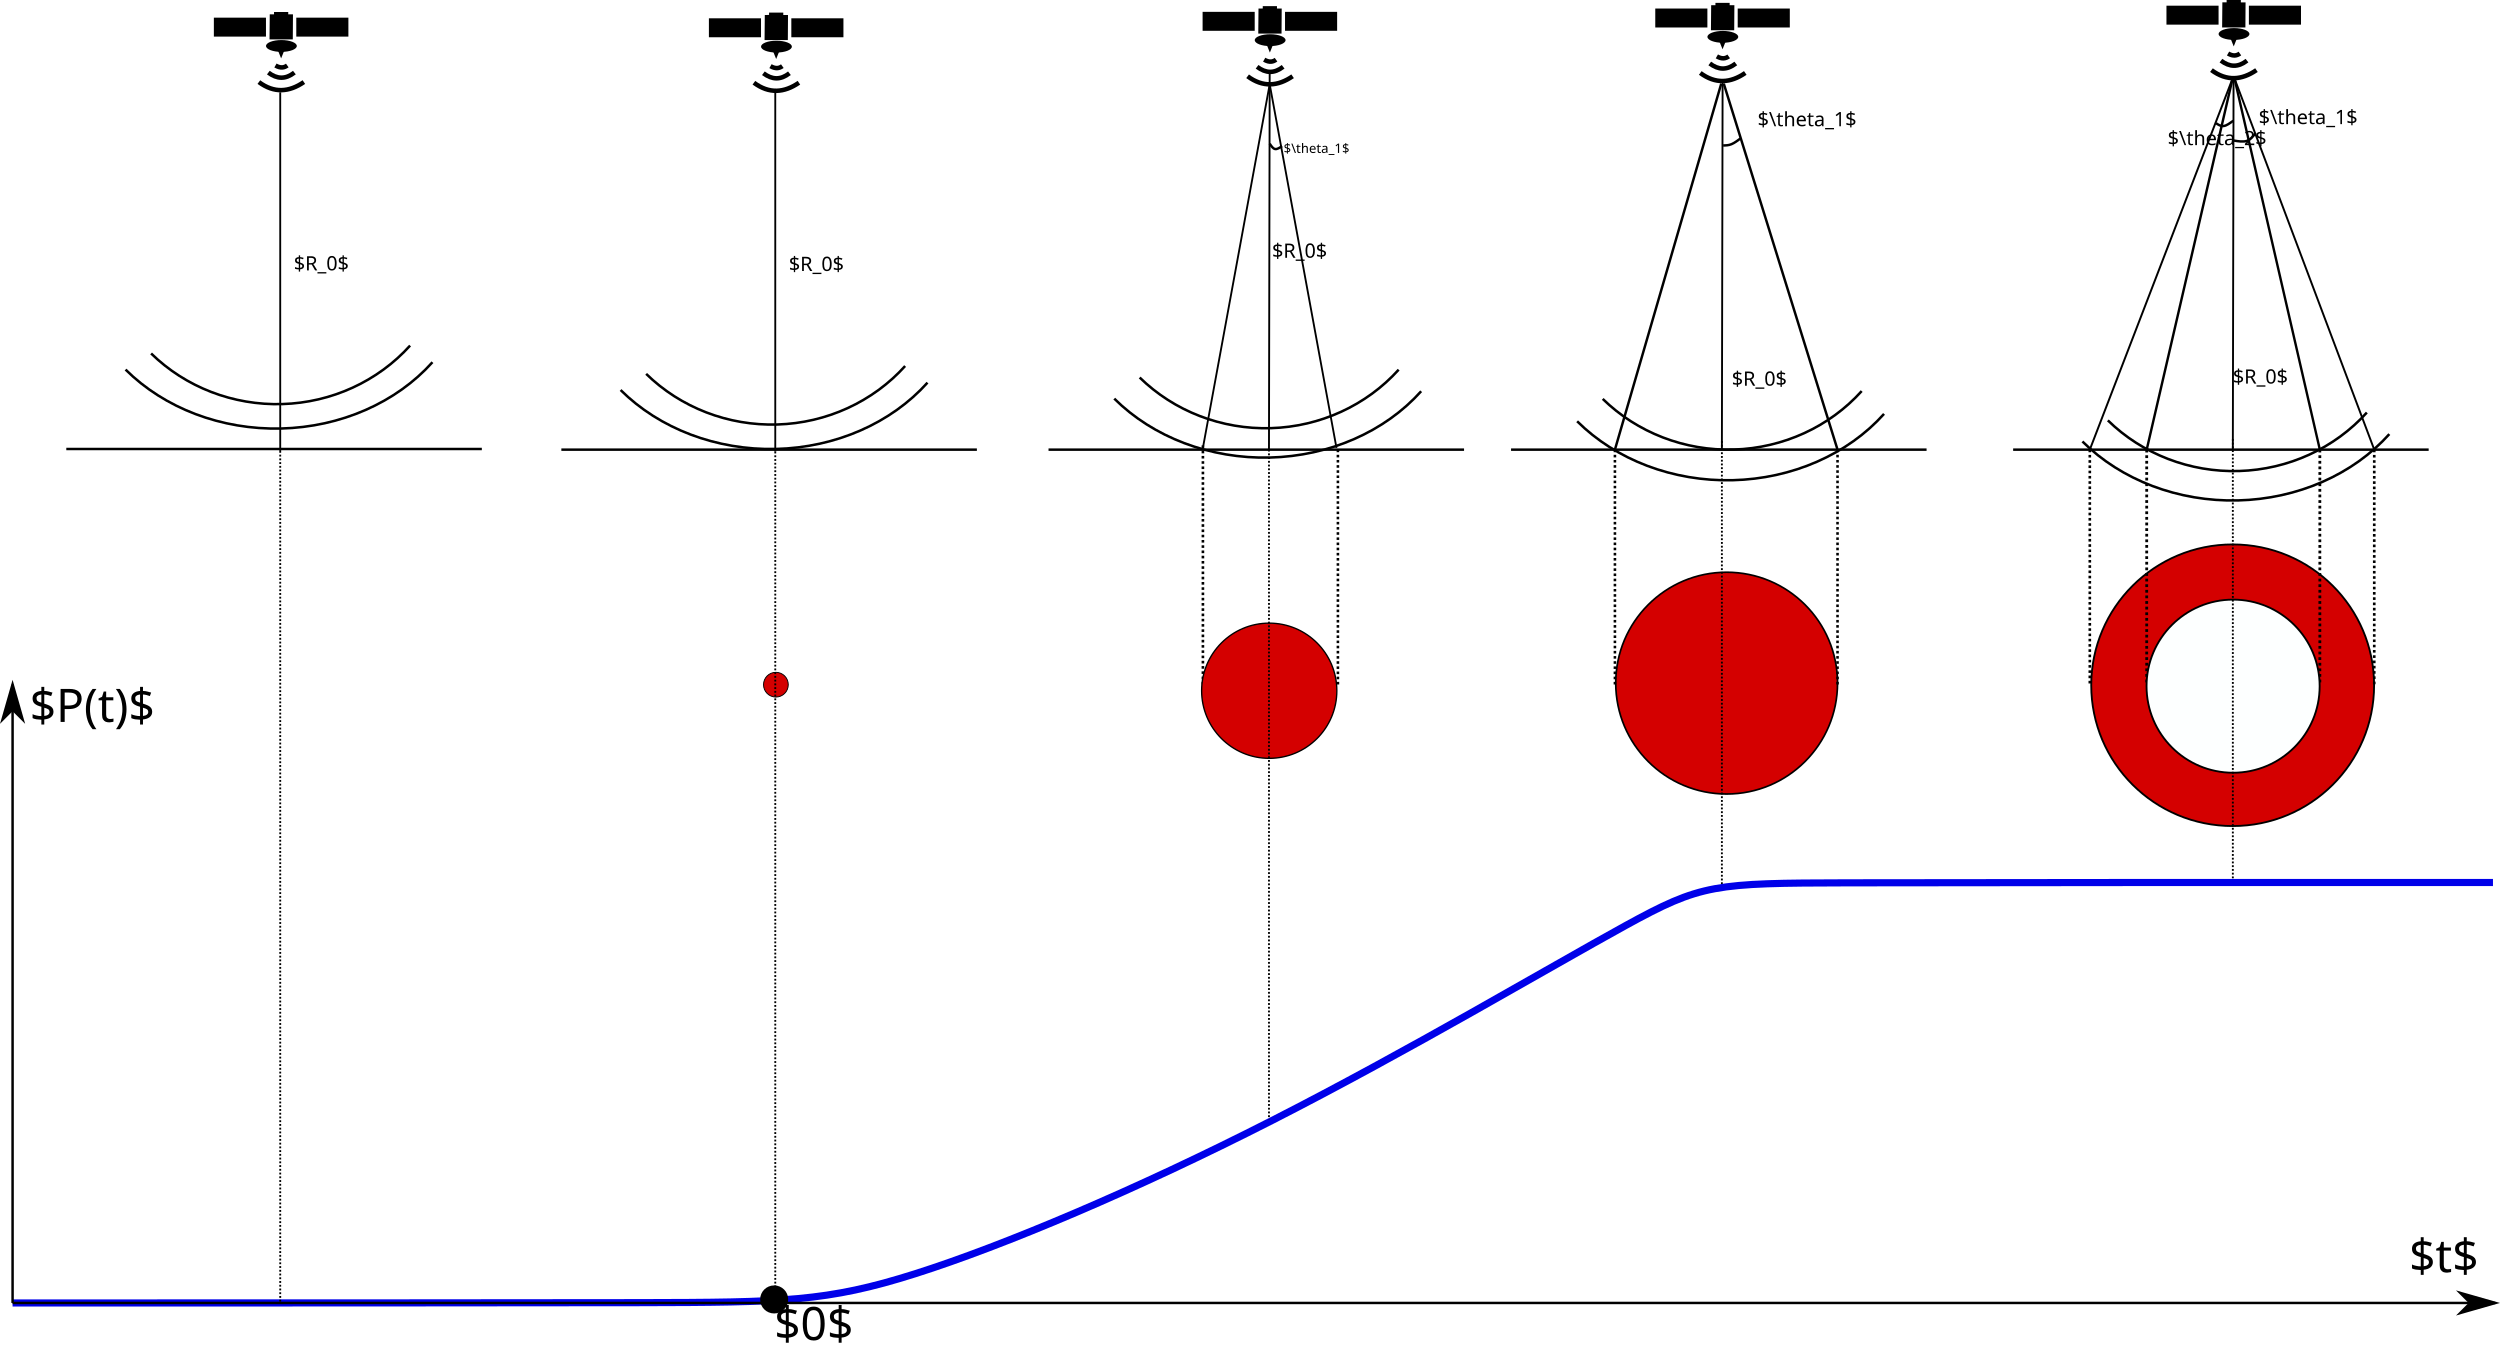
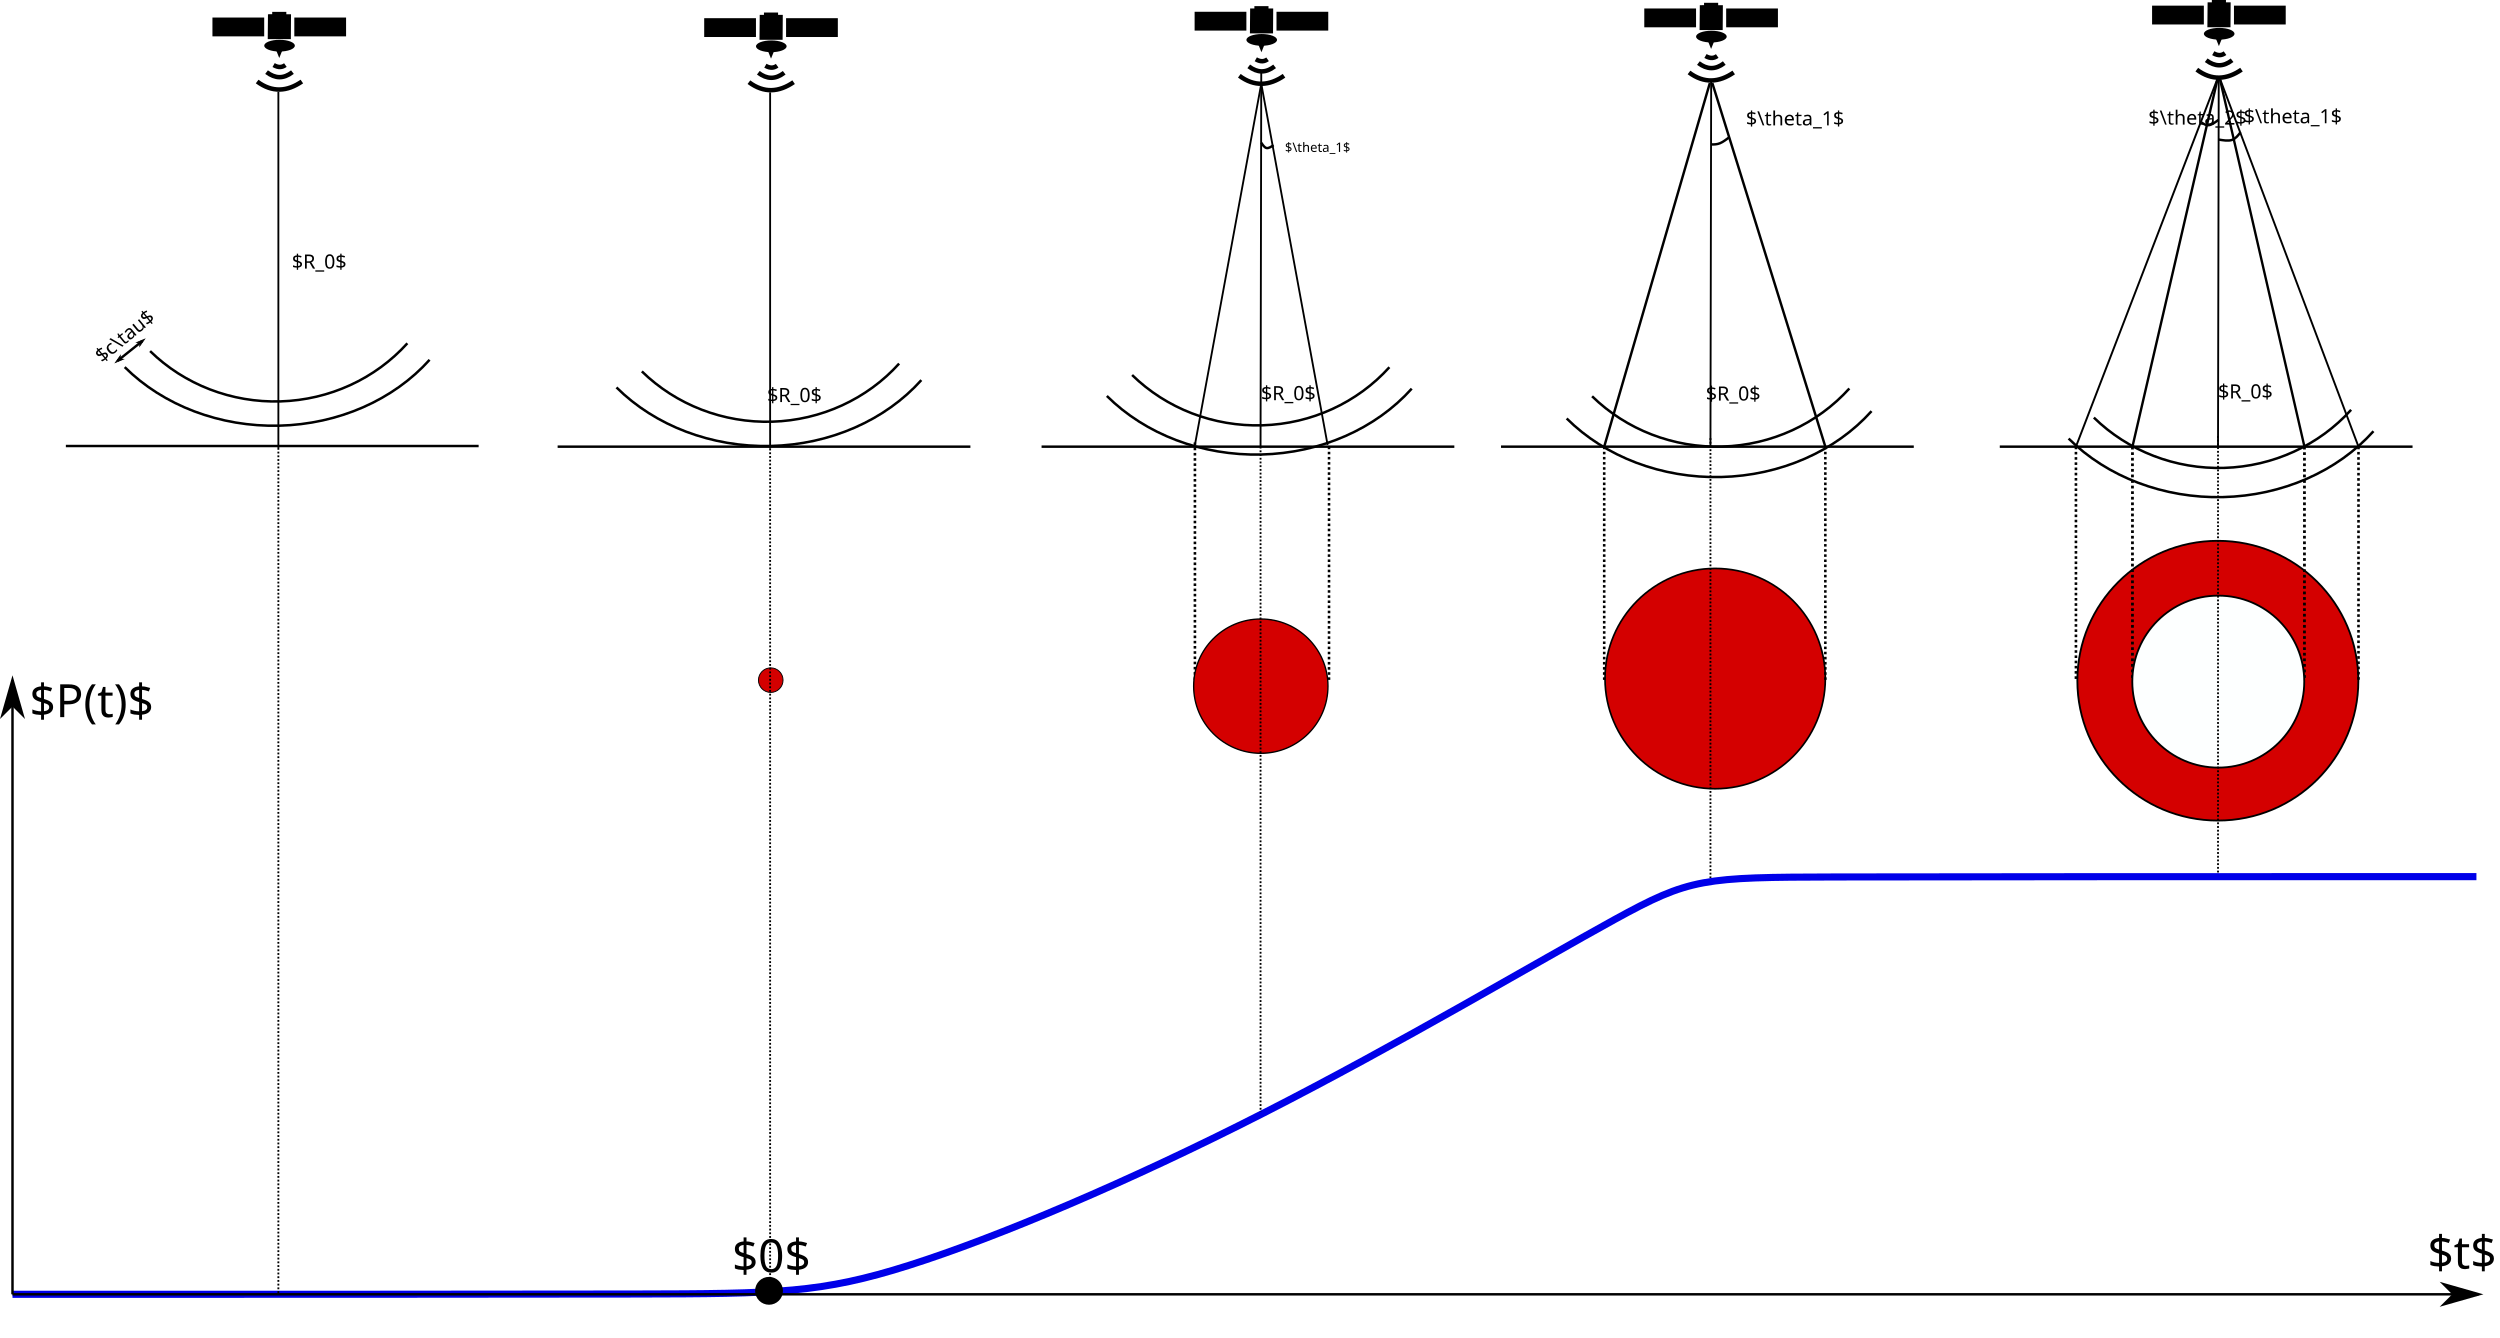
- <svg xmlns="http://www.w3.org/2000/svg" width="267.432mm" height="144.22mm" viewBox="0 0 267.432 144.22" version="1.1" id="svg7395">
+ <svg xmlns="http://www.w3.org/2000/svg" width="269.219mm" height="144.076mm" viewBox="0 0 269.219 144.076" version="1.1" id="svg7395">
  <defs id="defs7389">
    <marker style="overflow:visible" id="marker19065" refX="0" refY="0" orient="auto">
      <path transform="matrix(-0.8,0,0,-0.8,-10,0)" style="fill:#000000;fill-opacity:1;fill-rule:evenodd;stroke:#000000;stroke-width:1pt;stroke-opacity:1" d="M 0,0 5,-5 -12.5,0 5,5 Z" id="path19063" />
    </marker>
    <marker orient="auto" refY="0" refX="0" id="Arrow1Lend" style="overflow:visible">
      <path id="path1038" d="M 0,0 5,-5 -12.5,0 5,5 Z" style="fill:#000000;fill-opacity:1;fill-rule:evenodd;stroke:#000000;stroke-width:1pt;stroke-opacity:1" transform="matrix(-0.8,0,0,-0.8,-10,0)" />
    </marker>
    <marker orient="auto" refY="0" refX="0" id="Arrow1Lstart" style="overflow:visible">
      <path id="path1035" d="M 0,0 5,-5 -12.5,0 5,5 Z" style="fill:#000000;fill-opacity:1;fill-rule:evenodd;stroke:#000000;stroke-width:1pt;stroke-opacity:1" transform="matrix(0.8,0,0,0.8,10,0)" />
    </marker>
    <marker orient="auto" refY="0" refX="0" id="marker7275" style="overflow:visible">
      <path id="path7273" d="M 0,0 5,-5 -12.5,0 5,5 Z" style="fill:#000000;fill-opacity:1;fill-rule:evenodd;stroke:#000000;stroke-width:1pt;stroke-opacity:1" transform="matrix(0.2,0,0,0.2,1.2,0)" />
    </marker>
    <marker orient="auto" refY="0" refX="0" id="marker7321" style="overflow:visible">
      <path id="path7319" d="M 0,0 5,-5 -12.5,0 5,5 Z" style="fill:#000000;fill-opacity:1;fill-rule:evenodd;stroke:#000000;stroke-width:1pt;stroke-opacity:1" transform="matrix(-0.2,0,0,-0.2,-1.2,0)" />
    </marker>
    <marker orient="auto" refY="0" refX="0" id="Arrow1Sstart" style="overflow:visible">
      <path id="path4575" d="M 0,0 5,-5 -12.5,0 5,5 Z" style="fill:#000000;fill-opacity:1;fill-rule:evenodd;stroke:#000000;stroke-width:1pt;stroke-opacity:1" transform="matrix(0.2,0,0,0.2,1.2,0)" />
    </marker>
    <marker orient="auto" refY="0" refX="0" id="Arrow1Send" style="overflow:visible">
      <path id="path4578" d="M 0,0 5,-5 -12.5,0 5,5 Z" style="fill:#000000;fill-opacity:1;fill-rule:evenodd;stroke:#000000;stroke-width:1pt;stroke-opacity:1" transform="matrix(-0.2,0,0,-0.2,-1.2,0)" />
    </marker>
    <marker orient="auto" refY="0" refX="0" id="Arrow1Sstart-7" style="overflow:visible">
      <path id="path4575-5" d="M 0,0 5,-5 -12.5,0 5,5 Z" style="fill:#000000;fill-opacity:1;fill-rule:evenodd;stroke:#000000;stroke-width:1pt;stroke-opacity:1" transform="matrix(0.2,0,0,0.2,1.2,0)" />
    </marker>
    <marker orient="auto" refY="0" refX="0" id="Arrow1Send-9" style="overflow:visible">
      <path id="path4578-6" d="M 0,0 5,-5 -12.5,0 5,5 Z" style="fill:#000000;fill-opacity:1;fill-rule:evenodd;stroke:#000000;stroke-width:1pt;stroke-opacity:1" transform="matrix(-0.2,0,0,-0.2,-1.2,0)" />
    </marker>
    <marker orient="auto" refY="0" refX="0" id="marker7275-7" style="overflow:visible">
      <path id="path7273-2" d="M 0,0 5,-5 -12.5,0 5,5 Z" style="fill:#000000;fill-opacity:1;fill-rule:evenodd;stroke:#000000;stroke-width:1pt;stroke-opacity:1" transform="matrix(0.2,0,0,0.2,1.2,0)" />
    </marker>
    <marker orient="auto" refY="0" refX="0" id="marker7321-2" style="overflow:visible">
      <path id="path7319-3" d="M 0,0 5,-5 -12.5,0 5,5 Z" style="fill:#000000;fill-opacity:1;fill-rule:evenodd;stroke:#000000;stroke-width:1pt;stroke-opacity:1" transform="matrix(-0.2,0,0,-0.2,-1.2,0)" />
    </marker>
    <marker orient="auto" refY="0" refX="0" id="Arrow1Sstart-6" style="overflow:visible">
      <path id="path4575-4" d="M 0,0 5,-5 -12.5,0 5,5 Z" style="fill:#000000;fill-opacity:1;fill-rule:evenodd;stroke:#000000;stroke-width:1pt;stroke-opacity:1" transform="matrix(0.2,0,0,0.2,1.2,0)" />
    </marker>
    <marker orient="auto" refY="0" refX="0" id="Arrow1Send-4" style="overflow:visible">
      <path id="path4578-9" d="M 0,0 5,-5 -12.5,0 5,5 Z" style="fill:#000000;fill-opacity:1;fill-rule:evenodd;stroke:#000000;stroke-width:1pt;stroke-opacity:1" transform="matrix(-0.2,0,0,-0.2,-1.2,0)" />
    </marker>
    <marker orient="auto" refY="0" refX="0" id="Arrow1Sstart-6-4" style="overflow:visible">
      <path id="path4575-4-9" d="M 0,0 5,-5 -12.5,0 5,5 Z" style="fill:#000000;fill-opacity:1;fill-rule:evenodd;stroke:#000000;stroke-width:1pt;stroke-opacity:1" transform="matrix(0.2,0,0,0.2,1.2,0)" />
    </marker>
    <marker orient="auto" refY="0" refX="0" id="Arrow1Send-4-9" style="overflow:visible">
      <path id="path4578-9-9" d="M 0,0 5,-5 -12.5,0 5,5 Z" style="fill:#000000;fill-opacity:1;fill-rule:evenodd;stroke:#000000;stroke-width:1pt;stroke-opacity:1" transform="matrix(-0.2,0,0,-0.2,-1.2,0)" />
    </marker>
  </defs>
  <g id="layer1" transform="translate(20.07575,-114.457)">
    <ellipse style="display:inline;fill:#d40000;fill-opacity:1;stroke:#000000;stroke-width:0.2;stroke-miterlimit:4.2;stroke-dasharray:none;stroke-dashoffset:0;stroke-opacity:1" id="path6637-1-2" cx="218.759" cy="187.759" rx="15.129" ry="15.063" />
    <g style="display:inline" id="g6043" transform="matrix(0.02141258,-0.02141258,0.02141258,0.02141258,210.1062,116.1168)">
      <path id="path5990" d="m 353.5,306.76 -44.778,45.502" />
      <path id="path5992" d="m 309.72,262.98 -46.966,46.24" />
      <path id="path5994" d="M 267.12,218.02 397.27,348.17 349.93,395.51 219.78,265.36 Z" />
      <path id="path5996" d="m 244.64,231.03 -14.2,14.2" />
      <path id="path5998" d="m 178.37,164.77 -14.2,14.2" />
      <g id="g6006" style="fill:none;stroke:#000000;stroke-width:16">
        <path id="path6000" d="m 12.721,285.46 c 9.814,66.54 50.27,100.88 112.41,112.41" />
        <path id="path6002" d="m 60.05,285.46 c 5.472,38.03 25,59.948 65.08,65.08" />
        <path id="path6004" d="m 95.55,285.46 c 5.632,20.687 16.601,27.37 29.581,29.581" />
      </g>
      <path id="path6008" d="m 145.24,240.49 -17.749,41.41 41.41,-17.749" />
      <path id="path6010" d="m 197.7,290.05 c -8.169,8.169 -32.01,-2.426 -53.25,-23.666 -21.241,-21.241 -31.834,-45.08 -23.666,-53.25 8.169,-8.169 32.01,2.426 53.25,23.666 21.241,21.241 31.834,45.08 23.666,53.25 z" />
      <path id="path6012" d="m 209.14,143.46 10.738,10.56 5.829,-5.829 35.498,35.498 -5.917,5.917 11.832,11.832 -63.07,62.21 -58.13,-58.13 z" />
      <path id="path6014" d="m 147.61,100.86 -45.87,45.87" />
      <path id="path6016" d="M 103.83,57.08 58.058,102.582" />
      <path id="path6018" d="M 61.23,12.12 191.38,142.27 144.04,189.61 13.89,59.46 Z" />
    </g>
-     <text xml:space="preserve" style="font-style:normal;font-variant:normal;font-weight:normal;font-stretch:normal;font-size:2.117px;line-height:1.25;font-family:sans-serif;-inkscape-font-specification:'sans-serif, Normal';font-variant-ligatures:normal;font-variant-caps:normal;font-variant-numeric:normal;text-align:start;letter-spacing:0px;word-spacing:0px;writing-mode:lr-tb;text-anchor:start;display:inline;fill:#000000;fill-opacity:1;stroke:none;stroke-width:0.265" x="218.78" y="155.496" id="text6826">
-       <tspan id="tspan6824" x="218.78" y="155.496" style="stroke-width:0.265">$R_0$</tspan>
+     <text xml:space="preserve" style="font-style:normal;font-variant:normal;font-weight:normal;font-stretch:normal;font-size:2.117px;line-height:1.25;font-family:sans-serif;-inkscape-font-specification:'sans-serif, Normal';font-variant-ligatures:normal;font-variant-caps:normal;font-variant-numeric:normal;text-align:start;letter-spacing:0px;word-spacing:0px;writing-mode:lr-tb;text-anchor:start;display:inline;fill:#000000;fill-opacity:1;stroke:none;stroke-width:0.265" x="218.78" y="157.367" id="text6826">
+       <tspan id="tspan6824" x="218.78" y="157.367" style="stroke-width:0.265">$R_0$</tspan>
    </text>
    <path style="display:inline;fill:none;stroke:#000000;stroke-width:0.203;stroke-linecap:butt;stroke-linejoin:miter;stroke-miterlimit:4;stroke-dasharray:none;stroke-opacity:1" d="m 218.777,162.557 c 0.026,-13.247 0.052,-26.494 0.077,-39.741" id="path6820" />
    <path style="fill:none;stroke:#000000;stroke-width:0.282;stroke-linecap:butt;stroke-linejoin:miter;stroke-miterlimit:4;stroke-dasharray:0.282, 0.282;stroke-dashoffset:0;stroke-opacity:1" d="m 233.905,162.557 c 0,8.378 0,16.757 0,25.135" id="path8449" />
    <path style="fill:none;stroke:#000000;stroke-width:0.281;stroke-linecap:butt;stroke-linejoin:miter;stroke-miterlimit:4;stroke-dasharray:0.281, 0.281;stroke-dashoffset:0;stroke-opacity:1" d="m 203.477,162.557 c 0,8.378 0,16.757 0,25.135" id="path8449-9" />
    <path style="fill:none;stroke:#000000;stroke-width:0.208;stroke-linecap:butt;stroke-linejoin:miter;stroke-miterlimit:4;stroke-dasharray:none;stroke-opacity:1" d="m 218.95,122.839 c 4.993,13.262 9.969,26.479 14.954,39.718" id="path8495" />
    <path style="fill:none;stroke:#000000;stroke-width:0.21;stroke-linecap:butt;stroke-linejoin:miter;stroke-miterlimit:4;stroke-dasharray:none;stroke-opacity:1" d="m 203.477,162.557 c 5.094,-13.24 10.187,-26.479 15.28,-39.718" id="path8499" />
    <circle style="opacity:0.028;fill:#8b0000;fill-opacity:1;stroke:#ff0000;stroke-width:1;stroke-miterlimit:4;stroke-dasharray:1, 1;stroke-dashoffset:0;stroke-opacity:1;marker-start:none" id="path963" cx="0" cy="0" transform="matrix(0.2645833,0,0,0.2645833,56.9799,109.2185)" r="0" />
    <rect style="opacity:0.028;fill:#8b0000;fill-opacity:1;stroke:#000000;stroke-width:1;stroke-miterlimit:4;stroke-dasharray:1, 1;stroke-dashoffset:0;stroke-opacity:1;marker-start:none" id="rect965" width="0" height="0" x="0" y="0" transform="matrix(0.2645833,0,0,0.2645833,56.9799,109.2185)" />
    <text xml:space="preserve" style="font-style:normal;font-variant:normal;font-weight:normal;font-stretch:normal;font-size:2.117px;line-height:1.25;font-family:sans-serif;-inkscape-font-specification:'sans-serif, Normal';font-variant-ligatures:normal;font-variant-caps:normal;font-variant-numeric:normal;font-feature-settings:normal;text-align:start;letter-spacing:0px;word-spacing:0px;writing-mode:lr-tb;text-anchor:start;fill:#000000;fill-opacity:1;stroke:none;stroke-width:0.265" x="221.542" y="127.736" id="text971">
      <tspan id="tspan969" x="221.542" y="127.736" style="stroke-width:0.265">$\theta_1$</tspan>
    </text>
    <path style="fill:none;stroke:#000000;stroke-width:0.3;stroke-linecap:butt;stroke-linejoin:miter;stroke-miterlimit:4;stroke-dasharray:0.3, 0.3;stroke-dashoffset:0;stroke-opacity:1" d="m 209.563,162.557 c 0,8.378 0,16.757 0,25.135" id="path8449-6" />
    <path style="fill:none;stroke:#000000;stroke-width:0.3;stroke-linecap:butt;stroke-linejoin:miter;stroke-miterlimit:4;stroke-dasharray:0.3, 0.3;stroke-dashoffset:0;stroke-opacity:1" d="m 228.084,162.557 c 0,8.378 0,16.757 0,25.135" id="path8449-5" />
    <circle style="display:inline;fill:#fdffff;fill-opacity:1;stroke:#000000;stroke-width:0.2;stroke-miterlimit:4;stroke-dasharray:none;stroke-dashoffset:0;stroke-opacity:1" id="path6637-1" cx="218.805" cy="187.859" r="9.259" />
    <path style="fill:none;stroke:#000000;stroke-width:0.256;stroke-linecap:butt;stroke-linejoin:miter;stroke-miterlimit:4;stroke-dasharray:none;stroke-opacity:1" d="m 228.084,162.557 -9.133,-39.718" id="path3708" />
    <path style="fill:none;stroke:#000000;stroke-width:0.26;stroke-linecap:butt;stroke-linejoin:miter;stroke-miterlimit:4;stroke-dasharray:none;stroke-opacity:1" d="m 209.563,162.557 9.195,-39.718" id="path3710" />
-     <text xml:space="preserve" style="font-style:normal;font-variant:normal;font-weight:normal;font-stretch:normal;font-size:2.117px;line-height:1.25;font-family:sans-serif;-inkscape-font-specification:'sans-serif, Normal';font-variant-ligatures:normal;font-variant-caps:normal;font-variant-numeric:normal;font-feature-settings:normal;text-align:start;letter-spacing:0px;word-spacing:0px;writing-mode:lr-tb;text-anchor:start;fill:#000000;fill-opacity:1;stroke:none;stroke-width:0.265" x="211.803" y="129.988" id="text3718">
-       <tspan id="tspan3716" x="211.803" y="129.988" style="stroke-width:0.265">$\theta_2$</tspan>
+     <text xml:space="preserve" style="font-style:normal;font-variant:normal;font-weight:normal;font-stretch:normal;font-size:2.117px;line-height:1.25;font-family:sans-serif;-inkscape-font-specification:'sans-serif, Normal';font-variant-ligatures:normal;font-variant-caps:normal;font-variant-numeric:normal;font-feature-settings:normal;text-align:start;letter-spacing:0px;word-spacing:0px;writing-mode:lr-tb;text-anchor:start;fill:#000000;fill-opacity:1;stroke:none;stroke-width:0.265" x="211.274" y="127.872" id="text3718">
+       <tspan id="tspan3716" x="211.274" y="127.872" style="stroke-width:0.265">$\theta_2$</tspan>
    </text>
    <g style="display:inline" id="g6043-0" transform="matrix(0.02141258,-0.02141258,0.02141258,0.02141258,155.423,116.4216)">
      <path id="path5990-0" d="m 353.5,306.76 -44.778,45.502" />
      <path id="path5992-5" d="m 309.72,262.98 -46.966,46.24" />
      <path id="path5994-5" d="M 267.12,218.02 397.27,348.17 349.93,395.51 219.78,265.36 Z" />
      <path id="path5996-6" d="m 244.64,231.03 -14.2,14.2" />
      <path id="path5998-4" d="m 178.37,164.77 -14.2,14.2" />
      <g id="g6006-1" style="fill:none;stroke:#000000;stroke-width:16">
        <path id="path6000-9" d="m 12.721,285.46 c 9.814,66.54 50.27,100.88 112.41,112.41" />
        <path id="path6002-6" d="m 60.05,285.46 c 5.472,38.03 25,59.948 65.08,65.08" />
        <path id="path6004-8" d="m 95.55,285.46 c 5.632,20.687 16.601,27.37 29.581,29.581" />
      </g>
      <path id="path6008-3" d="m 145.24,240.49 -17.749,41.41 41.41,-17.749" />
      <path id="path6010-5" d="m 197.7,290.05 c -8.169,8.169 -32.01,-2.426 -53.25,-23.666 -21.241,-21.241 -31.834,-45.08 -23.666,-53.25 8.169,-8.169 32.01,2.426 53.25,23.666 21.241,21.241 31.834,45.08 23.666,53.25 z" />
      <path id="path6012-7" d="m 209.14,143.46 10.738,10.56 5.829,-5.829 35.498,35.498 -5.917,5.917 11.832,11.832 -63.07,62.21 -58.13,-58.13 z" />
      <path id="path6014-5" d="m 147.61,100.86 -45.87,45.87" />
      <path id="path6016-0" d="M 103.83,57.08 58.058,102.582" />
      <path id="path6018-7" d="M 61.23,12.12 191.38,142.27 144.04,189.61 13.89,59.46 Z" />
    </g>
-     <text xml:space="preserve" style="font-style:normal;font-variant:normal;font-weight:normal;font-stretch:normal;font-size:2.117px;line-height:1.25;font-family:sans-serif;-inkscape-font-specification:'sans-serif, Normal';font-variant-ligatures:normal;font-variant-caps:normal;font-variant-numeric:normal;text-align:start;letter-spacing:0px;word-spacing:0px;writing-mode:lr-tb;text-anchor:start;display:inline;fill:#000000;fill-opacity:1;stroke:none;stroke-width:0.265" x="165.18" y="155.72" id="text6826-8">
-       <tspan id="tspan6824-1" x="165.18" y="155.72" style="stroke-width:0.265">$R_0$</tspan>
+     <text xml:space="preserve" style="font-style:normal;font-variant:normal;font-weight:normal;font-stretch:normal;font-size:2.117px;line-height:1.25;font-family:sans-serif;-inkscape-font-specification:'sans-serif, Normal';font-variant-ligatures:normal;font-variant-caps:normal;font-variant-numeric:normal;text-align:start;letter-spacing:0px;word-spacing:0px;writing-mode:lr-tb;text-anchor:start;display:inline;fill:#000000;fill-opacity:1;stroke:none;stroke-width:0.265" x="163.622" y="157.591" id="text6826-8">
+       <tspan id="tspan6824-1" x="163.622" y="157.591" style="stroke-width:0.265">$R_0$</tspan>
    </text>
    <path style="display:inline;fill:none;stroke:#000000;stroke-width:0.202;stroke-linecap:butt;stroke-linejoin:miter;stroke-miterlimit:4;stroke-dasharray:none;stroke-opacity:1" d="m 164.119,162.557 c 0.026,-13.173 0.052,-26.345 0.077,-39.517" id="path6820-1" />
    <circle style="display:inline;fill:#d40000;fill-opacity:1;stroke:#000000;stroke-width:0.182;stroke-miterlimit:4;stroke-dasharray:none;stroke-dashoffset:0;stroke-opacity:1" id="path6637-8" cy="187.533" cx="164.627" r="11.863" />
    <text xml:space="preserve" style="font-style:normal;font-variant:normal;font-weight:normal;font-stretch:normal;font-size:2.117px;line-height:1.25;font-family:sans-serif;-inkscape-font-specification:'sans-serif, Normal';font-variant-ligatures:normal;font-variant-caps:normal;font-variant-numeric:normal;font-feature-settings:normal;text-align:start;letter-spacing:0px;word-spacing:0px;writing-mode:lr-tb;text-anchor:start;fill:#000000;fill-opacity:1;stroke:none;stroke-width:0.265" x="167.943" y="127.96" id="text971-9">
      <tspan id="tspan969-3" x="167.943" y="127.96" style="stroke-width:0.265">$\theta_1$</tspan>
    </text>
    <path style="display:inline;fill:none;fill-opacity:1;stroke:#000000;stroke-width:0.271;stroke-miterlimit:4;stroke-dasharray:none;stroke-dashoffset:0;stroke-opacity:1" id="path5915-27" d="m 129.543,154.003 a 18.888,18.213 0 0 1 -13.662,6.255 18.888,18.213 0 0 1 -14.042,-5.416" />
    <path style="display:inline;fill:none;fill-opacity:1;stroke:#000000;stroke-width:0.271;stroke-miterlimit:4;stroke-dasharray:none;stroke-dashoffset:0;stroke-opacity:1" id="path5915-7-8" d="m 131.949,156.31 a 21.19,18.213 0 0 1 -16.197,7.093 21.19,18.213 0 0 1 -16.633,-6.305" />
    <g style="display:inline" id="g6043-03" transform="matrix(0.02141258,-0.02141258,0.02141258,0.02141258,106.9992,116.776)">
      <path id="path5990-7" d="m 353.5,306.76 -44.778,45.502" />
      <path id="path5992-1" d="m 309.72,262.98 -46.966,46.24" />
      <path id="path5994-0" d="M 267.12,218.02 397.27,348.17 349.93,395.51 219.78,265.36 Z" />
      <path id="path5996-5" d="m 244.64,231.03 -14.2,14.2" />
      <path id="path5998-0" d="m 178.37,164.77 -14.2,14.2" />
      <g id="g6006-5" style="fill:none;stroke:#000000;stroke-width:16">
        <path id="path6000-2" d="m 12.721,285.46 c 9.814,66.54 50.27,100.88 112.41,112.41" />
        <path id="path6002-0" d="m 60.05,285.46 c 5.472,38.03 25,59.948 65.08,65.08" />
        <path id="path6004-9" d="m 95.55,285.46 c 5.632,20.687 16.601,27.37 29.581,29.581" />
      </g>
      <path id="path6008-5" d="m 145.24,240.49 -17.749,41.41 41.41,-17.749" />
      <path id="path6010-9" d="m 197.7,290.05 c -8.169,8.169 -32.01,-2.426 -53.25,-23.666 -21.241,-21.241 -31.834,-45.08 -23.666,-53.25 8.169,-8.169 32.01,2.426 53.25,23.666 21.241,21.241 31.834,45.08 23.666,53.25 z" />
      <path id="path6012-2" d="m 209.14,143.46 10.738,10.56 5.829,-5.829 35.498,35.498 -5.917,5.917 11.832,11.832 -63.07,62.21 -58.13,-58.13 z" />
      <path id="path6014-3" d="m 147.61,100.86 -45.87,45.87" />
      <path id="path6016-8" d="M 103.83,57.08 58.058,102.582" />
      <path id="path6018-0" d="M 61.23,12.12 191.38,142.27 144.04,189.61 13.89,59.46 Z" />
    </g>
-     <text xml:space="preserve" style="font-style:normal;font-variant:normal;font-weight:normal;font-stretch:normal;font-size:2.117px;line-height:1.25;font-family:sans-serif;-inkscape-font-specification:'sans-serif, Normal';font-variant-ligatures:normal;font-variant-caps:normal;font-variant-numeric:normal;text-align:start;letter-spacing:0px;word-spacing:0px;writing-mode:lr-tb;text-anchor:start;display:inline;fill:#000000;fill-opacity:1;stroke:none;stroke-width:0.265" x="116" y="142.03" id="text6826-7">
-       <tspan id="tspan6824-6" x="116" y="142.03" style="stroke-width:0.265">$R_0$</tspan>
+     <text xml:space="preserve" style="font-style:normal;font-variant:normal;font-weight:normal;font-stretch:normal;font-size:2.117px;line-height:1.25;font-family:sans-serif;-inkscape-font-specification:'sans-serif, Normal';font-variant-ligatures:normal;font-variant-caps:normal;font-variant-numeric:normal;text-align:start;letter-spacing:0px;word-spacing:0px;writing-mode:lr-tb;text-anchor:start;display:inline;fill:#000000;fill-opacity:1;stroke:none;stroke-width:0.265" x="115.72" y="157.558" id="text6826-7">
+       <tspan id="tspan6824-6" x="115.72" y="157.558" style="stroke-width:0.265">$R_0$</tspan>
    </text>
    <path style="display:inline;fill:none;stroke:#000000;stroke-width:0.203;stroke-linecap:butt;stroke-linejoin:miter;stroke-miterlimit:4;stroke-dasharray:none;stroke-opacity:1" d="m 115.67,162.557 c 0.025,-13.454 0.051,-26.907 0.076,-40.36" id="path6820-15" />
    <path style="fill:none;stroke:#000000;stroke-width:0.276;stroke-linecap:butt;stroke-linejoin:miter;stroke-miterlimit:4;stroke-dasharray:0.276, 0.276;stroke-dashoffset:0;stroke-opacity:1" d="m 152.677,162.557 c 0,8.378 0,16.757 0,25.135" id="path8449-2" />
    <path style="fill:none;stroke:#000000;stroke-width:0.281;stroke-linecap:butt;stroke-linejoin:miter;stroke-miterlimit:4;stroke-dasharray:0.281, 0.281;stroke-dashoffset:0;stroke-opacity:1" d="m 108.603,162.105 c 0,8.529 0,17.058 0,25.588" id="path8449-9-4" />
    <path style="fill:none;stroke:#000000;stroke-width:0.2;stroke-linecap:butt;stroke-linejoin:miter;stroke-miterlimit:4;stroke-dasharray:none;stroke-opacity:1" d="m 115.747,123.475 c 2.385,12.987 4.762,25.929 7.144,38.894" id="path8495-12" />
    <path style="fill:none;stroke:#000000;stroke-width:0.2;stroke-linecap:butt;stroke-linejoin:miter;stroke-miterlimit:4;stroke-dasharray:none;stroke-opacity:1" d="m 108.603,162.369 c 2.381,-12.965 4.763,-25.929 7.144,-38.894" id="path8499-3" />
    <circle style="display:inline;fill:#d40000;fill-opacity:1;stroke:#000000;stroke-width:0.147;stroke-miterlimit:4;stroke-dasharray:none;stroke-dashoffset:0;stroke-opacity:1" id="path6637-11" cx="115.698" cy="188.347" r="7.232" />
    <path style="fill:none;stroke:#000000;stroke-width:0.265px;stroke-linecap:butt;stroke-linejoin:miter;stroke-opacity:1" d="m 115.747,129.825 c 0.182,0.273 0.353,0.529 0.573,0.573 0.221,0.044 0.485,-0.132 0.749,-0.309" id="path8737-2" />
-     <text xml:space="preserve" style="font-style:normal;font-variant:normal;font-weight:normal;font-stretch:normal;font-size:2.117px;line-height:1.25;font-family:sans-serif;-inkscape-font-specification:'sans-serif, Normal';font-variant-ligatures:normal;font-variant-caps:normal;font-variant-numeric:normal;text-align:start;letter-spacing:0px;word-spacing:0px;writing-mode:lr-tb;text-anchor:start;fill:#000000;fill-opacity:1;stroke:none;stroke-width:0.265" x="117.235" y="130.817" id="text8743-54">
-       <tspan id="tspan8741-7" x="117.235" y="130.817" style="font-size:1.411px;stroke-width:0.265">$\theta_1$</tspan>
+     <text xml:space="preserve" style="font-style:normal;font-variant:normal;font-weight:normal;font-stretch:normal;font-size:2.117px;line-height:1.25;font-family:sans-serif;-inkscape-font-specification:'sans-serif, Normal';font-variant-ligatures:normal;font-variant-caps:normal;font-variant-numeric:normal;text-align:start;letter-spacing:0px;word-spacing:0px;writing-mode:lr-tb;text-anchor:start;fill:#000000;fill-opacity:1;stroke:none;stroke-width:0.265" x="118.294" y="130.817" id="text8743-54">
+       <tspan id="tspan8741-7" x="118.294" y="130.817" style="font-size:1.411px;stroke-width:0.265">$\theta_1$</tspan>
    </text>
    <path style="display:inline;fill:none;fill-opacity:1;stroke:#000000;stroke-width:0.271;stroke-miterlimit:4;stroke-dasharray:none;stroke-dashoffset:0;stroke-opacity:1" id="path5915-29" d="m 76.748,153.612 a 18.888,18.213 0 0 1 -13.662,6.255 18.888,18.213 0 0 1 -14.042,-5.416" />
    <path style="display:inline;fill:none;fill-opacity:1;stroke:#000000;stroke-width:0.271;stroke-miterlimit:4;stroke-dasharray:none;stroke-dashoffset:0;stroke-opacity:1" id="path5915-7-86" d="m 79.141,155.39 a 21.19,18.213 0 0 1 -16.197,7.093 21.19,18.213 0 0 1 -16.633,-6.305" />
    <g style="display:inline" id="g6043-1" transform="matrix(0.02141258,-0.02141258,0.02141258,0.02141258,54.18703,117.4666)">
      <path id="path5990-8" d="m 353.5,306.76 -44.778,45.502" />
      <path id="path5992-4" d="m 309.72,262.98 -46.966,46.24" />
      <path id="path5994-2" d="M 267.12,218.02 397.27,348.17 349.93,395.51 219.78,265.36 Z" />
      <path id="path5996-4" d="m 244.64,231.03 -14.2,14.2" />
      <path id="path5998-2" d="m 178.37,164.77 -14.2,14.2" />
      <g id="g6006-6" style="fill:none;stroke:#000000;stroke-width:16">
        <path id="path6000-1" d="m 12.721,285.46 c 9.814,66.54 50.27,100.88 112.41,112.41" />
        <path id="path6002-4" d="m 60.05,285.46 c 5.472,38.03 25,59.948 65.08,65.08" />
        <path id="path6004-1" d="m 95.55,285.46 c 5.632,20.687 16.601,27.37 29.581,29.581" />
      </g>
      <path id="path6008-9" d="m 145.24,240.49 -17.749,41.41 41.41,-17.749" />
      <path id="path6010-55" d="m 197.7,290.05 c -8.169,8.169 -32.01,-2.426 -53.25,-23.666 -21.241,-21.241 -31.834,-45.08 -23.666,-53.25 8.169,-8.169 32.01,2.426 53.25,23.666 21.241,21.241 31.834,45.08 23.666,53.25 z" />
      <path id="path6012-23" d="m 209.14,143.46 10.738,10.56 5.829,-5.829 35.498,35.498 -5.917,5.917 11.832,11.832 -63.07,62.21 -58.13,-58.13 z" />
      <path id="path6014-0" d="m 147.61,100.86 -45.87,45.87" />
      <path id="path6016-5" d="M 103.83,57.08 58.058,102.582" />
      <path id="path6018-4" d="M 61.23,12.12 191.38,142.27 144.04,189.61 13.89,59.46 Z" />
    </g>
-     <text xml:space="preserve" style="font-style:normal;font-variant:normal;font-weight:normal;font-stretch:normal;font-size:2.117px;line-height:1.25;font-family:sans-serif;-inkscape-font-specification:'sans-serif, Normal';font-variant-ligatures:normal;font-variant-caps:normal;font-variant-numeric:normal;text-align:start;letter-spacing:0px;word-spacing:0px;writing-mode:lr-tb;text-anchor:start;display:inline;fill:#000000;fill-opacity:1;stroke:none;stroke-width:0.265" x="64.313" y="143.448" id="text6826-6">
-       <tspan id="tspan6824-0" x="64.313" y="143.448" style="stroke-width:0.265">$R_0$</tspan>
+     <text xml:space="preserve" style="font-style:normal;font-variant:normal;font-weight:normal;font-stretch:normal;font-size:2.117px;line-height:1.25;font-family:sans-serif;-inkscape-font-specification:'sans-serif, Normal';font-variant-ligatures:normal;font-variant-caps:normal;font-variant-numeric:normal;text-align:start;letter-spacing:0px;word-spacing:0px;writing-mode:lr-tb;text-anchor:start;display:inline;fill:#000000;fill-opacity:1;stroke:none;stroke-width:0.265" x="62.535" y="157.76" id="text6826-6">
+       <tspan id="tspan6824-0" x="62.535" y="157.76" style="stroke-width:0.265">$R_0$</tspan>
    </text>
    <circle style="display:inline;fill:#d40000;fill-opacity:1;stroke:#000000;stroke-width:0.1;stroke-miterlimit:4;stroke-dasharray:none;stroke-dashoffset:0;stroke-opacity:1" id="path6637-6" cx="62.924" cy="187.7" r="1.323" />
    <path style="display:inline;fill:none;stroke:#000000;stroke-width:0.2;stroke-linecap:butt;stroke-linejoin:miter;stroke-miterlimit:4;stroke-dasharray:0.2, 0.2;stroke-dashoffset:0;stroke-opacity:1" d="m 62.857,162.763 v 90.095" id="path6635-1" />
    <path style="display:inline;fill:none;stroke:#000000;stroke-width:0.2;stroke-linecap:butt;stroke-linejoin:miter;stroke-miterlimit:4;stroke-dasharray:none;stroke-opacity:1" d="m 62.857,162.763 c 0,-12.788 0,-25.577 0,-38.365" id="path6820-8" />
    <path style="fill:none;stroke:#000000;stroke-width:0.265px;stroke-linecap:butt;stroke-linejoin:miter;stroke-opacity:1" d="M 39.974,162.557 H 84.424" id="path18072" />
    <path style="fill:none;stroke:#000000;stroke-width:0.265px;stroke-linecap:butt;stroke-linejoin:miter;stroke-opacity:1" d="M 92.088,162.557 H 136.538" id="path18072-5" />
    <path style="fill:none;stroke:#000000;stroke-width:0.265px;stroke-linecap:butt;stroke-linejoin:miter;stroke-opacity:1" d="m 141.565,162.557 h 44.45" id="path18072-7" />
    <path style="fill:none;stroke:#000000;stroke-width:0.265px;stroke-linecap:butt;stroke-linejoin:miter;stroke-opacity:1" d="m 195.275,162.557 h 44.45" id="path18072-74" />
    <path style="display:inline;fill:none;fill-opacity:1;stroke:#000000;stroke-width:0.271;stroke-miterlimit:4;stroke-dasharray:none;stroke-dashoffset:0;stroke-opacity:1" id="path5915-27-2" d="m 179.076,156.291 a 18.888,18.213 0 0 1 -13.662,6.255 18.888,18.213 0 0 1 -14.042,-5.416" />
    <path style="display:inline;fill:none;fill-opacity:1;stroke:#000000;stroke-width:0.271;stroke-miterlimit:4;stroke-dasharray:none;stroke-dashoffset:0;stroke-opacity:1" id="path5915-7-8-6" d="m 181.465,158.733 a 21.19,18.213 0 0 1 -16.197,7.093 21.19,18.213 0 0 1 -16.633,-6.305" />
    <path style="display:inline;fill:none;fill-opacity:1;stroke:#000000;stroke-width:0.271;stroke-miterlimit:4;stroke-dasharray:none;stroke-dashoffset:0;stroke-opacity:1" id="path5915-27-2-7" d="m 233.111,158.588 a 18.888,18.213 0 0 1 -13.662,6.255 18.888,18.213 0 0 1 -14.042,-5.416" />
    <path style="display:inline;fill:none;fill-opacity:1;stroke:#000000;stroke-width:0.271;stroke-miterlimit:4;stroke-dasharray:none;stroke-dashoffset:0;stroke-opacity:1" id="path5915-7-8-6-0" d="m 235.517,160.895 a 21.19,18.213 0 0 1 -16.197,7.093 21.19,18.213 0 0 1 -16.633,-6.305" />
    <path style="fill:none;stroke:#000000;stroke-width:0.276;stroke-linecap:butt;stroke-linejoin:miter;stroke-miterlimit:4;stroke-dasharray:0.276, 0.276;stroke-dashoffset:0;stroke-opacity:1" d="m 176.49,162.557 c 0,8.378 0,16.757 0,25.135" id="path8449-2-1" />
    <path style="fill:none;stroke:#000000;stroke-width:0.276;stroke-linecap:butt;stroke-linejoin:miter;stroke-miterlimit:4;stroke-dasharray:0.276, 0.276;stroke-dashoffset:0;stroke-opacity:1" d="m 123.044,162.557 c 0,8.378 0,16.757 0,25.135" id="path8449-9-4-8" />
    <path style="display:inline;fill:none;stroke:#000000;stroke-width:0.2;stroke-linecap:butt;stroke-linejoin:miter;stroke-miterlimit:4;stroke-dasharray:0.2, 0.2;stroke-dashoffset:0;stroke-opacity:1" d="M 218.777,161.413 V 208.594" id="path6635" />
    <path style="display:inline;fill:none;stroke:#000000;stroke-width:0.2;stroke-linecap:butt;stroke-linejoin:miter;stroke-miterlimit:4;stroke-dasharray:0.2, 0.2;stroke-dashoffset:0;stroke-opacity:1" d="m 164.119,161.637 v 47.429" id="path6635-2" />
    <path style="fill:none;stroke:#000000;stroke-width:0.265px;stroke-linecap:butt;stroke-linejoin:miter;stroke-opacity:1" d="m 164.319,123.398 12.171,39.158" id="path18247" />
    <path style="fill:none;stroke:#000000;stroke-width:0.265px;stroke-linecap:butt;stroke-linejoin:miter;stroke-opacity:1" d="m 164.054,123.398 -11.377,39.158" id="path18249" />
    <path style="fill:none;stroke:#000000;stroke-width:0.265px;stroke-linecap:butt;stroke-linejoin:miter;stroke-opacity:1" d="m 164.252,130.013 c 0.284,0 0.574,0 0.894,-0.132 0.32,-0.132 0.673,-0.397 1.025,-0.661" id="path18251" />
    <path style="fill:none;stroke:#000000;stroke-width:0.265px;stroke-linecap:butt;stroke-linejoin:miter;stroke-opacity:1" d="m 221.204,128.69 c -0.264,0.352 -0.529,0.705 -0.926,0.838 -0.397,0.132 -0.926,0.044 -1.455,-0.044" id="path18255" />
    <path style="fill:none;stroke:#000000;stroke-width:0.265px;stroke-linecap:butt;stroke-linejoin:miter;stroke-opacity:1" d="m 218.823,127.367 c -0.352,0.264 -0.705,0.529 -1.02,0.569 -0.314,0.041 -0.568,-0.128 -0.832,-0.305" id="path18259" />
    <path style="fill:none;stroke:#0000e9;stroke-width:0.765;stroke-linecap:butt;stroke-linejoin:miter;stroke-miterlimit:4;stroke-dasharray:none;stroke-opacity:1" d="m -18.73,253.838 c 25.827,0 51.654,0 67.037,-0.032 15.383,-0.032 20.072,-0.093 29.538,-3.1 9.466,-3.007 23.584,-8.96 38.156,-16.389 14.573,-7.429 29.6,-16.335 37.773,-20.825 8.173,-4.489 9.492,-4.561 23.82,-4.597 14.328,-0.036 41.671,-0.036 69.011,-0.036" id="path18263" />
    <path style="display:inline;fill:none;fill-opacity:1;stroke:#000000;stroke-width:0.271;stroke-miterlimit:4;stroke-dasharray:none;stroke-dashoffset:0;stroke-opacity:1" id="path5915-29-3" d="M 23.792,151.426 A 18.888,18.213 0 0 1 10.13,157.682 18.888,18.213 0 0 1 -3.912,152.266" />
    <path style="display:inline;fill:none;fill-opacity:1;stroke:#000000;stroke-width:0.271;stroke-miterlimit:4;stroke-dasharray:none;stroke-dashoffset:0;stroke-opacity:1" id="path5915-7-86-0" d="M 26.185,153.204 A 21.19,18.213 0 0 1 9.987,160.297 21.19,18.213 0 0 1 -6.645,153.992" />
    <g style="display:inline" id="g6043-1-8" transform="matrix(0.02141258,-0.02141258,0.02141258,0.02141258,1.23089,117.3972)">
      <path id="path5990-8-2" d="m 353.5,306.76 -44.778,45.502" />
      <path id="path5992-4-1" d="m 309.72,262.98 -46.966,46.24" />
      <path id="path5994-2-3" d="M 267.12,218.02 397.27,348.17 349.93,395.51 219.78,265.36 Z" />
      <path id="path5996-4-5" d="m 244.64,231.03 -14.2,14.2" />
      <path id="path5998-2-1" d="m 178.37,164.77 -14.2,14.2" />
      <g id="g6006-6-8" style="fill:none;stroke:#000000;stroke-width:16">
        <path id="path6000-1-4" d="m 12.721,285.46 c 9.814,66.54 50.27,100.88 112.41,112.41" />
        <path id="path6002-4-0" d="m 60.05,285.46 c 5.472,38.03 25,59.948 65.08,65.08" />
        <path id="path6004-1-0" d="m 95.55,285.46 c 5.632,20.687 16.601,27.37 29.581,29.581" />
      </g>
      <path id="path6008-9-6" d="m 145.24,240.49 -17.749,41.41 41.41,-17.749" />
      <path id="path6010-55-1" d="m 197.7,290.05 c -8.169,8.169 -32.01,-2.426 -53.25,-23.666 -21.241,-21.241 -31.834,-45.08 -23.666,-53.25 8.169,-8.169 32.01,2.426 53.25,23.666 21.241,21.241 31.834,45.08 23.666,53.25 z" />
      <path id="path6012-23-3" d="m 209.14,143.46 10.738,10.56 5.829,-5.829 35.498,35.498 -5.917,5.917 11.832,11.832 -63.07,62.21 -58.13,-58.13 z" />
      <path id="path6014-0-0" d="m 147.61,100.86 -45.87,45.87" />
      <path id="path6016-5-4" d="M 103.83,57.08 58.058,102.582" />
      <path id="path6018-4-5" d="M 61.23,12.12 191.38,142.27 144.04,189.61 13.89,59.46 Z" />
    </g>
    <text xml:space="preserve" style="font-style:normal;font-variant:normal;font-weight:normal;font-stretch:normal;font-size:2.117px;line-height:1.25;font-family:sans-serif;-inkscape-font-specification:'sans-serif, Normal';font-variant-ligatures:normal;font-variant-caps:normal;font-variant-numeric:normal;text-align:start;letter-spacing:0px;word-spacing:0px;writing-mode:lr-tb;text-anchor:start;display:inline;fill:#000000;fill-opacity:1;stroke:none;stroke-width:0.265" x="11.357" y="143.379" id="text6826-6-5">
      <tspan id="tspan6824-0-8" x="11.357" y="143.379" style="stroke-width:0.265">$R_0$</tspan>
    </text>
    <path style="display:inline;fill:none;stroke:#000000;stroke-width:0.2;stroke-linecap:butt;stroke-linejoin:miter;stroke-miterlimit:4;stroke-dasharray:0.2, 0.2;stroke-dashoffset:0;stroke-opacity:1" d="M 9.901,162.693 V 253.723" id="path6635-1-5" />
    <path style="display:inline;fill:none;stroke:#000000;stroke-width:0.2;stroke-linecap:butt;stroke-linejoin:miter;stroke-miterlimit:4;stroke-dasharray:none;stroke-opacity:1" d="m 9.901,162.693 c 0,-12.788 0,-25.577 0,-38.365" id="path6820-8-5" />
    <path style="fill:none;stroke:#000000;stroke-width:0.265px;stroke-linecap:butt;stroke-linejoin:miter;stroke-opacity:1" d="M -12.983,162.487 H 31.467" id="path18072-0" />
    <path style="fill:none;stroke:#000000;stroke-width:0.265;stroke-linecap:butt;stroke-linejoin:miter;stroke-miterlimit:4;stroke-dasharray:none;stroke-opacity:1;marker-end:url(#Arrow1Lend)" d="M -18.73,253.838 V 187.692" id="path18863" />
    <path style="fill:none;stroke:#000000;stroke-width:0.265px;stroke-linecap:butt;stroke-linejoin:miter;stroke-opacity:1;marker-end:url(#marker19065)" d="M -18.73,253.838 H 246.842" id="path19055" />
    <text xml:space="preserve" style="font-style:normal;font-weight:normal;font-size:4.939px;line-height:1.25;font-family:sans-serif;letter-spacing:0px;word-spacing:0px;fill:#000000;fill-opacity:1;stroke:none;stroke-width:0.265" x="-16.901" y="191.682" id="text19171">
      <tspan id="tspan19169" x="-16.901" y="191.682" style="stroke-width:0.265">$P(t)$</tspan>
    </text>
-     <text xml:space="preserve" style="font-style:normal;font-weight:normal;font-size:4.939px;line-height:1.25;font-family:sans-serif;letter-spacing:0px;word-spacing:0px;fill:#000000;fill-opacity:1;stroke:none;stroke-width:0.265" x="237.628" y="250.551" id="text19175">
-       <tspan id="tspan19173" x="237.628" y="250.551" style="stroke-width:0.265">$t$</tspan>
+     <text xml:space="preserve" style="font-style:normal;font-weight:normal;font-size:4.939px;line-height:1.25;font-family:sans-serif;letter-spacing:0px;word-spacing:0px;fill:#000000;fill-opacity:1;stroke:none;stroke-width:0.265" x="241.333" y="251.081" id="text19175">
+       <tspan id="tspan19173" x="241.333" y="251.081" style="stroke-width:0.265">$t$</tspan>
    </text>
    <circle id="path19179" style="fill:#000000;stroke:none" cx="62.739" cy="253.462" r="1.5" />
-     <text xml:space="preserve" style="font-style:normal;font-weight:normal;font-size:4.939px;line-height:1.25;font-family:sans-serif;letter-spacing:0px;word-spacing:0px;fill:#000000;fill-opacity:1;stroke:none;stroke-width:0.265" x="62.739" y="257.807" id="text19183">
-       <tspan id="tspan19181" x="62.739" y="257.807" style="stroke-width:0.265">$0$</tspan>
+     <text xml:space="preserve" style="font-style:normal;font-weight:normal;font-size:4.939px;line-height:1.25;font-family:sans-serif;letter-spacing:0px;word-spacing:0px;fill:#000000;fill-opacity:1;stroke:none;stroke-width:0.265" x="58.751" y="251.457" id="text19183">
+       <tspan id="tspan19181" x="58.751" y="251.457" style="stroke-width:0.265">$0$</tspan>
    </text>
    <path style="display:inline;fill:none;stroke:#000000;stroke-width:0.2;stroke-linecap:butt;stroke-linejoin:miter;stroke-miterlimit:4;stroke-dasharray:0.2, 0.2;stroke-dashoffset:0;stroke-opacity:1" d="m 115.67,162.557 v 71.639" id="path6635-2-1" />
+     <path style="fill:none;stroke:#000000;stroke-width:0.265;stroke-linecap:butt;stroke-linejoin:miter;stroke-miterlimit:4;stroke-dasharray:none;stroke-opacity:1;marker-start:url(#marker7275);marker-end:url(#marker7321)" d="m -4.75,151.18 -2.646,2.117" id="path637" />
+     <text xml:space="preserve" style="font-style:normal;font-variant:normal;font-weight:normal;font-stretch:normal;font-size:2.117px;line-height:1.25;font-family:sans-serif;-inkscape-font-specification:'sans-serif, Normal';font-variant-ligatures:normal;font-variant-caps:normal;font-variant-numeric:normal;font-feature-settings:normal;text-align:start;letter-spacing:0px;word-spacing:0px;writing-mode:lr-tb;text-anchor:start;fill:#000000;fill-opacity:1;stroke:none;stroke-width:0.265" x="-104.751" y="112.685" id="text1578" transform="rotate(-39.53005)">
+       <tspan id="tspan1576" x="-104.751" y="112.685" style="stroke-width:0.265">$c\tau$</tspan>
+     </text>
  </g>
</svg>
